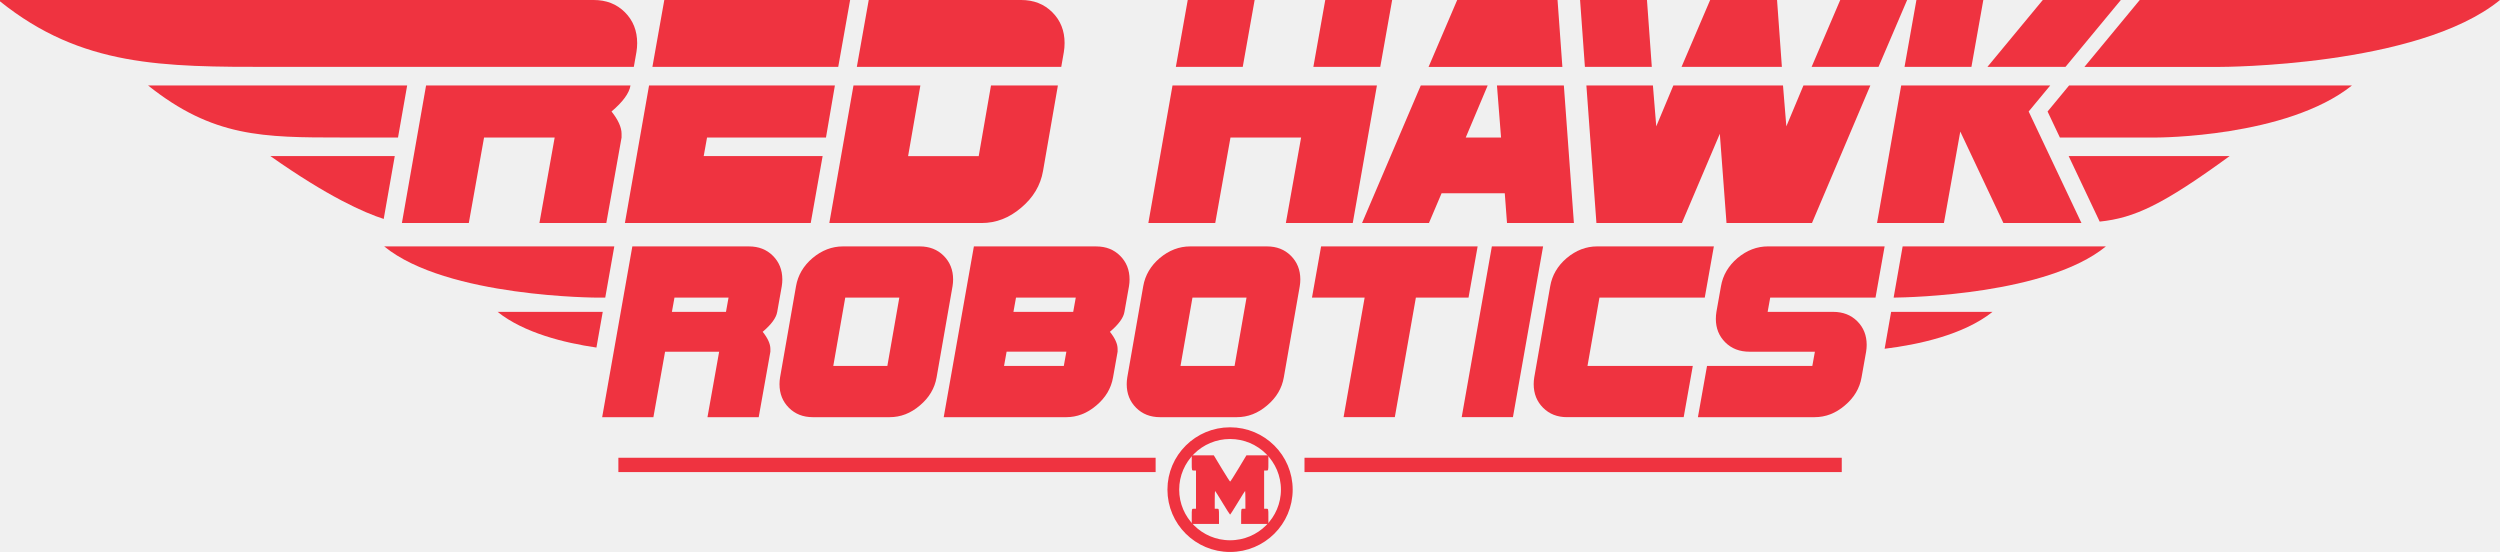
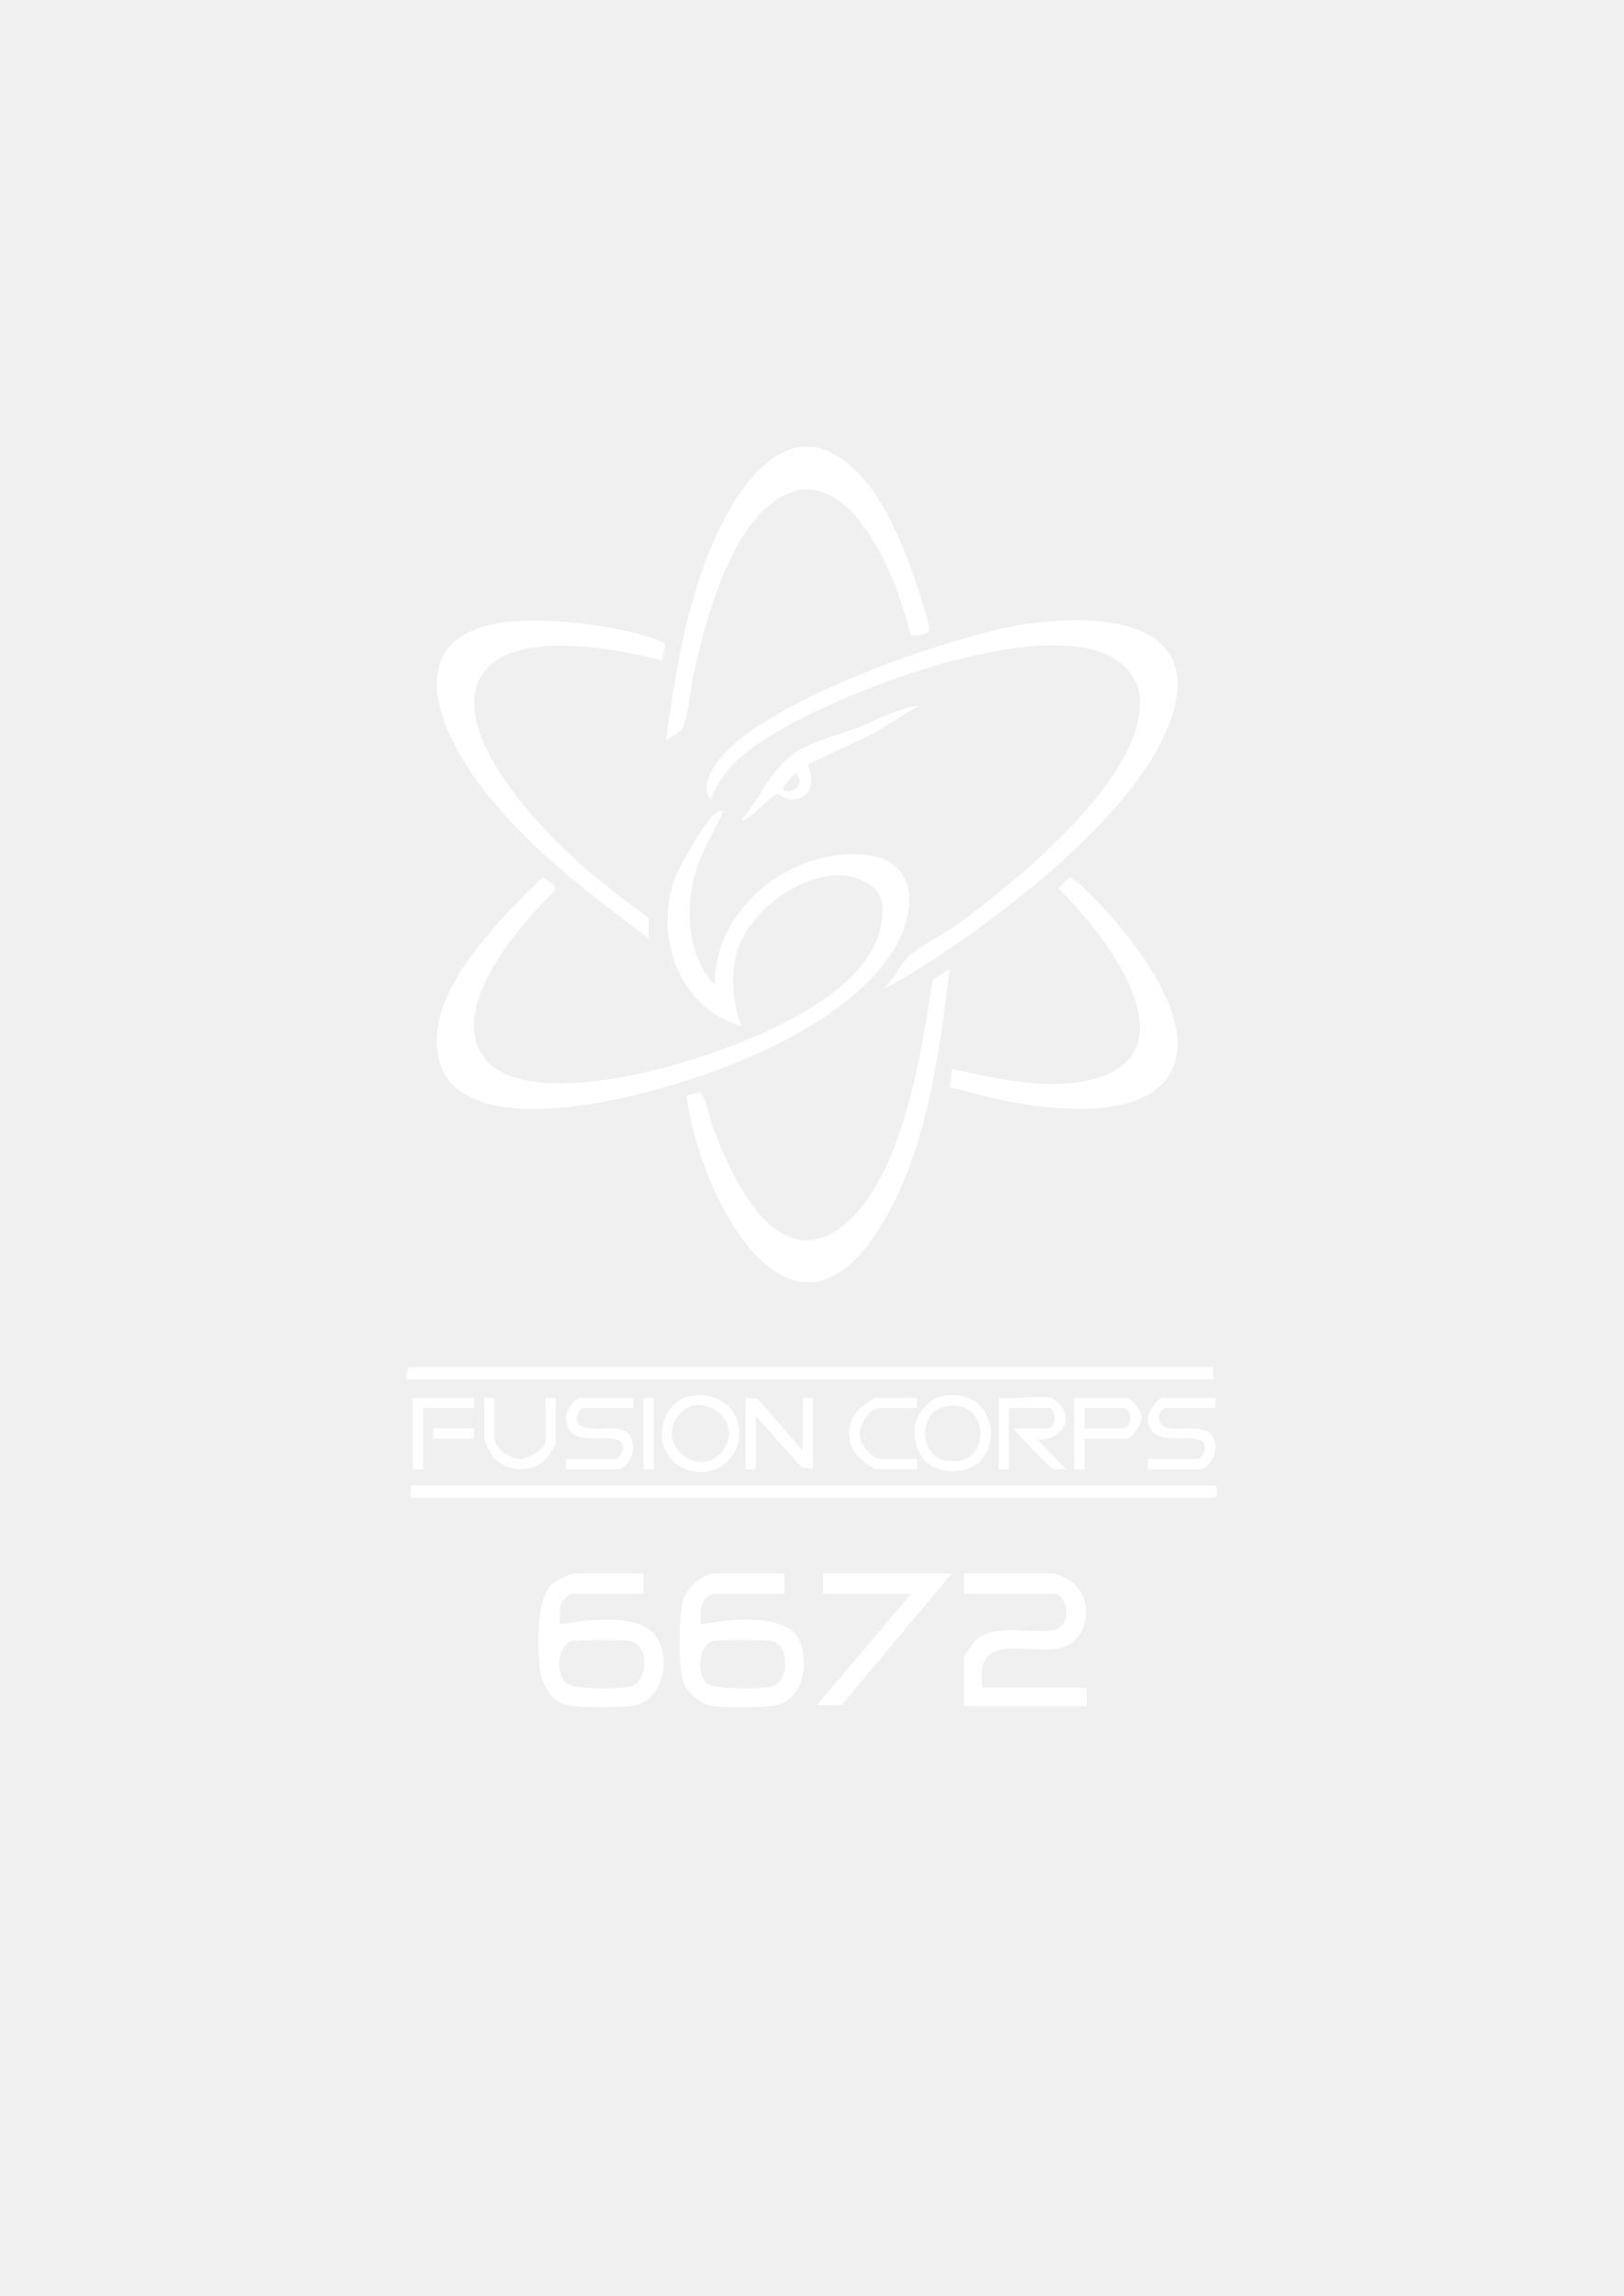
- <svg xmlns="http://www.w3.org/2000/svg" width="199.072mm" height="43.952mm" viewBox="0 0 199.072 43.952" version="1.1" id="svg900">
-   <defs id="defs897" />
-   <g id="layer1" transform="translate(-5.858947,-126.3131)">
-     <g id="g14150-0" transform="matrix(0.9483507,0,0,0.9483507,-677.1537,-755.6627)">
-       <g id="g1203" transform="translate(0.1374867)" style="fill:#ef3340;fill-opacity:1">
-         <path d="m 791.455,930.01 -0.999,5.617 h -15.603 l 0.999,-5.617 z m -1.279,7.178 -0.749,4.369 h -9.986 l -0.281,1.56 h 9.986 l -0.999,5.617 H 772.544 l 2.028,-11.547 z" id="path6387-2-6-0-3-8-7-86-8-4-0-4-8" style="font-size:74.771px;font-family:'SF Sports Night';-inkscape-font-specification:'SF Sports Night';fill:#ef3340;fill-opacity:1;stroke:#000000;stroke-width:0" />
-         <path d="m 809.462,933.63 q 0,0.374 -0.062,0.749 l -0.218,1.248 h -17.164 l 0.999,-5.617 h 12.795 q 1.592,0 2.621,1.03 1.03,1.03 1.03,2.59 z m -0.562,3.558 -1.248,7.178 q -0.312,1.81 -1.841,3.09 -1.498,1.28 -3.308,1.28 h -12.795 l 2.028,-11.547 h 5.617 l -1.03,5.929 h 5.929 l 1.03,-5.929 z" id="path6389-5-6-9-3-5-9-2-81-3-1-1-4" style="font-size:74.771px;font-family:'SF Sports Night';-inkscape-font-specification:'SF Sports Night';fill:#ef3340;fill-opacity:1;stroke:#000000;stroke-width:0" />
-         <g id="g6409-1-8-3-3-7-3-0-3-8-8-7-44" transform="matrix(0.3756316,0,0,0.3756316,837.6403,-139.0188)" style="font-size:74.771px;font-family:'SF Sports Night';-inkscape-font-specification:'SF Sports Night';fill:#ef3340;fill-opacity:1;stroke:#000000;stroke-width:0">
-           <path d="m -1.793,2845.95 -2.659,14.954 h -14.954 l 2.659,-14.954 z m -30.739,0 -2.659,14.954 h -14.954 l 2.659,-14.954 z m 27.333,19.108 -5.4,30.739 h -14.954 l 3.406,-19.108 h -15.785 l -3.406,19.108 h -14.954 l 5.4,-30.739 z" id="path6391-4-6-0-1-7-5-7-1-9-8-8-9" style="fill:#ef3340;fill-opacity:1" />
-           <path d="M 36.257,2860.905 H 6.348 l 6.397,-14.954 h 22.431 z m 2.575,34.893 H 23.878 l -0.498,-6.646 H 9.256 l -2.825,6.646 H -8.523 l 13.126,-30.739 H 15.736 q 3.655,0 3.822,0 l -4.902,11.631 h 7.892 l -0.914,-11.631 h 14.954 z" id="path6393-6-3-6-9-6-0-7-9-9-7-6-8" style="fill:#ef3340;fill-opacity:1" />
-           <path d="m 113.32,2845.95 -6.397,14.954 H 91.969 l 6.397,-14.954 z m -27.997,14.954 h -22.431 l 6.397,-14.954 h 14.954 z m -29.077,0 h -14.954 l -1.08,-14.954 h 14.954 z m 48.85,4.154 -13.043,30.739 H 72.944 l -1.495,-19.939 -8.474,19.939 H 43.866 l -2.243,-30.739 h 14.871 l 0.748,9.139 3.822,-9.139 h 24.508 l 0.748,9.139 3.822,-9.139 z" id="path6395-4-6-1-9-3-3-9-8-5-3-7-4" style="fill:#ef3340;fill-opacity:1" />
-           <path d="m 161.09,2845.95 -12.379,14.954 h -17.446 l 12.379,-14.954 z m -30.739,0 -2.659,14.954 h -14.954 l 2.659,-14.954 z m 21.933,49.847 H 134.837 l -9.637,-20.437 -3.655,20.437 h -14.954 l 5.4,-30.739 h 33.314 l -4.819,5.816 z" id="path6397-7-2-6-1-5-3-4-1-8-0-4-5" style="fill:#ef3340;fill-opacity:1" />
-         </g>
-         <path id="rect10016-6-4-7-5-8-0-1-2" style="fill:#ef3340;fill-opacity:1;stroke:#000000;stroke-width:0;stroke-dasharray:none" d="m 720.074,930.01 v 0.113 c 6.855,5.504 13.661,5.504 22.794,5.504 h 13.261 6.313 10.851 l 0.219,-1.248 c 0.042,-0.25 0.062,-0.499 0.062,-0.749 0,-1.04 -0.343,-1.904 -1.03,-2.591 -0.687,-0.687 -1.56,-1.029 -2.622,-1.029 h -7.481 -5.314 z m 12.432,7.177 c 5.455,4.351 9.647,4.369 16.265,4.369 h 4.722 l 0.768,-4.369 z m 23.343,0 -0.768,4.369 -0.236,1.345 -0.038,0.215 -0.987,5.617 h 5.618 l 1.28,-7.177 h 5.929 l -1.28,7.177 h 5.617 l 1.28,-7.177 v -0.312 c 0,-0.541 -0.281,-1.165 -0.843,-1.872 0.957,-0.811 1.488,-1.54 1.592,-2.185 h -15.544 z m -13.073,5.929 c 4.848,3.416 7.881,4.753 9.516,5.278 l 0.928,-5.278 z" />
-         <g id="g12329-2-6-9" transform="translate(341.5888,323.6256)" style="fill:#ef3340;fill-opacity:1">
-           <path id="rect10016-6-5-4-5-4-7-2" style="fill:#ef3340;fill-opacity:1;stroke:#000000;stroke-width:0;stroke-dasharray:none" d="m 552.216,613.562 -1.806,2.185 1.034,2.184 h 8.135 c 0,0 10.914,8e-5 16.388,-4.369 z" />
-           <path id="rect10018-7-0-6-8-4-6-4" style="fill:#ef3340;fill-opacity:1;stroke:#000000;stroke-width:0;stroke-dasharray:none" d="m 552.182,619.491 2.604,5.501 c 2.94,-0.307 5.315,-1.425 10.91,-5.501 z" />
-           <path id="path11925-8-2-91-9-10" style="fill:#ef3340;fill-opacity:1;stroke:#000000;stroke-width:0;stroke-dasharray:none" d="m 558.149,606.385 -4.644,5.617 h 11.405 c 0,0 16.625,0 23.488,-5.617 z" />
-         </g>
-       </g>
-       <g id="g1189" transform="translate(-1.257527,-0.5579863)">
-         <g id="g15968-1-2-8-6-6-3-7" transform="matrix(0.6618473,0,0,0.658812,1273.062,-302.2231)" style="stroke-width:1.491;stroke-dasharray:none">
-           <path style="fill:#ef3340;fill-opacity:1;stroke-width:1.491;stroke-dasharray:none" d="m -682.224,1937.04 c 0,-0.965 0.002,-0.972 0.27,-0.972 h 0.27 v -2.43 -2.431 h -0.27 c -0.268,0 -0.27,-0.01 -0.27,-0.972 v -0.972 h 1.399 1.399 l 1.004,1.674 c 0.552,0.921 1.034,1.674 1.07,1.674 0.036,0 0.516,-0.753 1.066,-1.674 l 1.001,-1.674 h 1.392 1.392 v 0.972 c 0,0.965 -0.002,0.972 -0.27,0.972 h -0.27 v 2.431 2.43 h 0.27 c 0.268,0 0.27,0.01 0.27,0.972 v 0.972 h -1.728 -1.728 v -0.972 c 0,-0.965 0.002,-0.972 0.27,-0.972 h 0.27 v -1.134 c 0,-0.624 -0.016,-1.134 -0.036,-1.134 -0.02,0 -0.445,0.681 -0.944,1.512 -0.5,0.832 -0.933,1.511 -0.963,1.509 -0.03,0 -0.463,-0.683 -0.961,-1.512 -0.498,-0.83 -0.923,-1.509 -0.945,-1.509 -0.022,0 -0.04,0.51 -0.04,1.134 v 1.134 h 0.27 c 0.268,0 0.27,0.01 0.27,0.972 v 0.972 h -1.728 -1.728 z" id="path648-6-7-0-33-9-1-5-2-21-0-0-3-3-54" />
-         </g>
-         <g id="g6899">
-           <circle style="fill:none;fill-opacity:1;stroke:#ef3340;stroke-width:1.491;stroke-dasharray:none;stroke-opacity:1" id="path9310-5-9-0-8-2-1-2-2-0-1-8-7-7-0" cx="-677.363" cy="1933.638" r="7.199" transform="matrix(0.6618473,0,0,0.658812,1273.062,-302.2231)" />
-           <path style="fill:#b31b1b;fill-opacity:1;stroke:#ef3340;stroke-width:1.203;stroke-dasharray:none;stroke-opacity:1" d="m 831.002,969.605 h 45.11" id="path12723-7-3-5-0-6-7-6-2-1-4-7-8-68" />
-           <path style="fill:#ef3340;fill-opacity:1;stroke:#ef3340;stroke-width:1.203;stroke-dasharray:none;stroke-opacity:1" d="M 773.391,969.605 H 818.501" id="path12723-7-3-5-0-6-7-6-2-1-4-7-8-68-6" />
-         </g>
-       </g>
-       <g id="g1243" style="fill:#ef3340;fill-opacity:1" transform="translate(-0.1374848)">
-         <g id="g13287-4-2" transform="translate(342.7798,-62.99127)" style="fill:#ef3340;fill-opacity:1">
-           <path d="m 443.258,1016.463 q 0,0.287 -0.048,0.574 l -0.382,2.151 q -0.119,0.741 -1.219,1.673 0.645,0.812 0.645,1.434 0,0.119 0,0.239 l -0.98,5.496 h -4.302 l 0.98,-5.496 h -4.54 l -0.98,5.496 h -4.302 l 2.533,-14.338 h 9.798 q 1.219,0 2.007,0.789 0.789,0.789 0.789,1.984 z m -4.517,1.529 h -4.54 l -0.215,1.195 h 4.54 z" style="font-size:21.002px;font-family:'SF Sports Night NS';-inkscape-font-specification:'SF Sports Night NS';fill:#ef3340;fill-opacity:1;stroke:#000000;stroke-width:0" id="path8089-9-8-3-5-5" />
-           <path d="m 457.597,1016.463 q 0,0.287 -0.048,0.574 l -1.338,7.647 q -0.239,1.386 -1.41,2.366 -1.147,0.98 -2.533,0.98 h -6.452 q -1.219,0 -2.007,-0.789 -0.789,-0.789 -0.789,-1.983 0,-0.287 0.048,-0.574 l 1.338,-7.647 q 0.239,-1.386 1.386,-2.366 1.171,-0.98 2.557,-0.98 h 6.452 q 1.219,0 2.007,0.789 0.789,0.789 0.789,1.984 z m -4.517,1.529 h -4.54 l -1.004,5.735 h 4.54 z" style="font-size:21.002px;font-family:'SF Sports Night NS';-inkscape-font-specification:'SF Sports Night NS';fill:#ef3340;fill-opacity:1;stroke:#000000;stroke-width:0" id="path8091-2-1-6-3-0" />
-           <path d="m 472.413,1016.463 q 0,0.287 -0.048,0.574 l -0.382,2.151 q -0.119,0.741 -1.219,1.673 0.645,0.812 0.645,1.434 0,0.119 0,0.239 l -0.382,2.151 q -0.239,1.386 -1.41,2.366 -1.147,0.98 -2.533,0.98 h -10.276 l 2.533,-14.338 h 10.276 q 1.219,0 2.007,0.789 0.789,0.789 0.789,1.984 z m -4.517,1.529 h -5.018 l -0.215,1.195 h 5.018 z m -0.789,4.54 h -5.018 l -0.215,1.195 h 5.018 z" style="font-size:21.002px;font-family:'SF Sports Night NS';-inkscape-font-specification:'SF Sports Night NS';fill:#ef3340;fill-opacity:1;stroke:#000000;stroke-width:0" id="path8093-8-4-8-77-4" />
-           <path d="m 486.751,1016.463 q 0,0.287 -0.048,0.574 l -1.338,7.647 q -0.239,1.386 -1.41,2.366 -1.147,0.98 -2.533,0.98 h -6.452 q -1.219,0 -2.007,-0.789 -0.789,-0.789 -0.789,-1.983 0,-0.287 0.048,-0.574 l 1.338,-7.647 q 0.239,-1.386 1.386,-2.366 1.171,-0.98 2.557,-0.98 h 6.452 q 1.219,0 2.007,0.789 0.789,0.789 0.789,1.984 z m -4.517,1.529 h -4.54 l -1.004,5.735 h 4.54 z" style="font-size:21.002px;font-family:'SF Sports Night NS';-inkscape-font-specification:'SF Sports Night NS';fill:#ef3340;fill-opacity:1;stroke:#000000;stroke-width:0" id="path8095-1-0-1-7-7" />
-           <path d="m 501.639,1013.691 -0.765,4.301 h -4.421 l -1.768,10.037 h -4.302 l 1.768,-10.037 h -4.421 l 0.765,-4.301 z" style="font-size:21.002px;font-family:'SF Sports Night NS';-inkscape-font-specification:'SF Sports Night NS';fill:#ef3340;fill-opacity:1;stroke:#000000;stroke-width:0" id="path8097-4-7-8-1-3" />
-           <path d="m 507.136,1013.691 -2.533,14.338 h -4.302 l 2.533,-14.338 z" style="font-size:21.002px;font-family:'SF Sports Night NS';-inkscape-font-specification:'SF Sports Night NS';fill:#ef3340;fill-opacity:1;stroke:#000000;stroke-width:0" id="path8099-7-9-4-5-3" />
-           <path d="m 521.474,1013.691 -0.765,4.301 h -8.842 l -1.004,5.735 h 8.842 l -0.765,4.302 h -9.798 q -1.219,0 -2.007,-0.789 -0.789,-0.789 -0.789,-1.983 0,-0.287 0.048,-0.574 l 1.338,-7.647 q 0.239,-1.386 1.386,-2.366 1.171,-0.98 2.557,-0.98 z" style="font-size:21.002px;font-family:'SF Sports Night NS';-inkscape-font-specification:'SF Sports Night NS';fill:#ef3340;fill-opacity:1;stroke:#000000;stroke-width:0" id="path8101-6-7-2-36-7" />
-           <path d="m 535.812,1013.691 -0.765,4.301 h -8.842 l -0.215,1.195 h 5.496 q 1.243,0 2.031,0.789 0.789,0.789 0.789,1.983 0,0.287 -0.048,0.574 l -0.382,2.151 q -0.239,1.386 -1.41,2.366 -1.147,0.98 -2.533,0.98 h -9.798 l 0.765,-4.302 h 8.842 l 0.215,-1.195 h -5.496 q -1.243,0 -2.031,-0.789 -0.789,-0.789 -0.789,-1.96 0,-0.311 0.048,-0.597 l 0.382,-2.151 q 0.239,-1.386 1.386,-2.366 1.171,-0.98 2.557,-0.98 z" style="font-size:21.002px;font-family:'SF Sports Night NS';-inkscape-font-specification:'SF Sports Night NS';fill:#ef3340;fill-opacity:1;stroke:#000000;stroke-width:0" id="path8103-8-7-6-3-0" />
-         </g>
-         <g id="g14090-1" transform="translate(-8.834439,-30.02457)" style="fill:#ef3340;fill-opacity:1">
-           <path id="rect10016-6-5-8-2-2-9-4" style="fill:#ef3340;fill-opacity:1;stroke:#000000;stroke-width:0;stroke-dasharray:none" d="m 887.972,986.221 -0.545,3.098 c 2.791,-0.342 6.626,-1.156 9.059,-3.098 z" />
-           <path id="path11925-4-4-2-5-4" style="fill:#ef3340;fill-opacity:1;stroke:#000000;stroke-width:0;stroke-dasharray:none" d="m 888.939,980.725 -0.757,4.3 c 1.474,-0.017 12.911,-0.279 17.823,-4.3 z" />
-         </g>
-         <g id="g13914-4" transform="translate(3.192143,-93.46507)" style="fill:#ef3340;fill-opacity:1">
-           <path id="rect10016-6-5-8-9-2-7" style="fill:#ef3340;fill-opacity:1;stroke:#000000;stroke-width:0;stroke-dasharray:none" d="m 758.935,1049.661 c 2.219,1.771 5.605,2.604 8.301,2.997 l 0.53,-2.997 z" />
-           <path id="path11925-4-6-0-2" style="fill:#ef3340;fill-opacity:1;stroke:#000000;stroke-width:0;stroke-dasharray:none" d="m 749.415,1044.165 c 5.256,4.301 17.986,4.301 17.986,4.301 h 0.575 l 0.76,-4.301 z" />
-         </g>
-       </g>
-     </g>
-   </g>
+ <svg xmlns="http://www.w3.org/2000/svg" id="Layer_1" version="1.1" viewBox="0 0 595.28 841.89">
+   <defs>
+     <style>
+       .st0 {
+         fill: #fff;
+       }
+     </style>
+   </defs>
+   <path class="st0" d="M265.1,297.6c-3.65,7.99-8.56,15.48-10.69,24.12-3.2,12.98-1.99,29.63,7.69,39.53-.51-27.59,26.86-49.67,53.56-47.96,22.37,1.43,20.68,22.48,10.69,36.96-18.83,27.29-62.04,43.52-93.27,51.22-23.02,5.68-77.26,14.74-72.69-24.04,2.35-19.96,24.73-42.42,38.57-55.82l4.29,2.89.42,1.88c-12.03,11.43-32.46,35.42-29.7,53.04,4.39,28.03,56.61,15.95,74.67,10.66,23.51-6.88,71.34-24.29,74.65-52.63.77-6.62.2-10.53-5.86-13.94-16.86-9.47-43.44,9.45-47.48,26.46-2.02,8.49-1.32,18.12,1.91,26.24-22.89-6.26-32.12-32.76-24.54-54.12.92-2.6,14.16-28.07,17.79-24.5h-.01Z" />
+   <path class="st0" d="M323.5,362.74c3.74-2.82,6.36-8.88,9.23-11.73,3.63-3.6,13.82-8.8,18.7-12.37,21.22-15.53,68.61-53.91,66.42-82.65-.76-9.96-8.9-15.84-17.97-17.97-30.15-7.07-86.86,14.21-113.56,29.48-10.38,5.93-21.71,13.81-25.71,25.59-3.97-3.66.29-11.08,3.02-14.58,16.84-21.62,85.55-45.78,112.74-49.72,21.96-3.18,61.87-3.37,54.41,29.72-7.75,34.41-59.48,74.39-88.18,93.01-6.15,3.99-12.47,8.05-19.1,11.21h0Z" />
+   <path class="st0" d="M242.65,242.18c-16.25-4.34-54.23-11.54-65.45,4.54-13.19,18.91,16.01,51.42,29.06,64.05,9.71,9.4,20.58,17.85,31.52,25.77v7.48c-21.6-16.01-44.53-33.57-60.98-55.06-14.11-18.42-30.75-52.22,3.57-60.04,15.12-3.45,47.11.06,61.53,6.14.68.29,1.9.62,2.03,1.46,0,0-1.28,5.66-1.28,5.66Z" />
+   <path class="st0" d="M251.71,401.76l4.81-1.33c1.66.15,3.83,10.07,4.65,12.32,6.43,17.81,23.3,55.9,47.72,36.85,22-17.16,29.09-64.35,33.07-90.43l6.24-3.91c-3.75,30.39-8.28,65.01-23.82,91.87-34.01,58.82-68.36-9.32-72.67-45.37Z" />
+   <path class="st0" d="M334.04,233.13c-2.08-7.5-4.34-15.01-7.42-22.17-7.49-17.43-23.57-43.07-44.65-25.68-15.61,12.87-23.69,43.54-27.86,62.74-.95,4.38-2.03,17.09-4.34,19.62-.42.47-5.4,3.99-5.62,3.73,3.27-23.59,7.1-47.48,16.11-69.62,10.09-24.78,31.12-55.59,56.88-25.5,7.89,9.22,14.27,24.31,18.12,35.8,1.32,3.93,5.17,15.25,5.33,18.67.1,2.11-4.93,2.43-6.55,2.4h0Z" />
+   <path class="st0" d="M397.34,325.57c13.94,13.39,40.18,44.08,33.24,64.56-6.95,20.49-41.15,17.11-57.81,14.33-8.29-1.38-16.37-3.82-24.51-5.81l.7-6.69c17.09,3.68,38.43,8.87,55.37,2.61,32.68-12.08-1.95-55.26-16.44-68.91l4.2-4.05c.5-.09,4.57,3.3,5.25,3.96h0Z" />
+   <path class="st0" d="M444.76,501.3v4.49H149.08c-.03-1.61-.39-3.46,1.12-4.49h294.56Z" />
+   <path class="st0" d="M150.58,549.23v-4.49h294.56c1.49,0,1.49,4.49,0,4.49H150.58Z" />
+   <path class="st0" d="M235.91,576.94v7.49h-26.57c-.15,0-2.2,1.54-2.38,1.73-2.17,2.46-1.79,6.44-1.74,9.5,8.81-1.7,27.39-4.02,34.08,2.97,7.56,7.91,4.22,25.31-7.58,26.92-4.34.59-18.8.65-22.97-.11-7.27-1.32-10.46-8.6-11.02-15.19-.65-7.59-1.13-23.64,4.45-29.22,1.4-1.4,6.89-4.09,8.64-4.09h25.09ZM234.15,603.41c-.99-.99-2.41-1.62-3.82-1.79-2.83-.35-18.71-.43-20.83.19-5.13,1.5-6.01,12.49-1.67,15.59,2.96,2.11,20.56,2.15,24.02.79,5.07-1.99,5.57-11.5,2.3-14.77h0Z" />
+   <path class="st0" d="M287.57,576.94v7.49h-26.57c-.15,0-2.2,1.54-2.38,1.73-2.17,2.46-1.79,6.43-1.74,9.5,9.81-1.88,33.25-5.09,36.92,7.62,2.65,9.18-.24,21.12-11.1,22.34-4.49.5-18.06.59-22.29-.18-3.8-.69-8.72-5.16-9.92-8.8-1.81-5.52-1.77-24.44-.01-29.99,1.5-4.73,7.02-9.71,12-9.71h25.09ZM285.8,603.41c-.99-.99-2.41-1.62-3.82-1.79-2.83-.35-18.71-.43-20.83.19-5.13,1.5-6.01,12.49-1.67,15.59,2.96,2.11,20.56,2.15,24.02.79,5.07-1.99,5.57-11.5,2.3-14.77h0Z" />
+   <path class="st0" d="M360.18,618.87h38.18v6.74h-44.91v-17.6c0-.83,3.43-5.86,4.47-6.76,6.84-5.9,18.97-2.36,27.36-3.33,8.96-1.04,5.7-13.5,1.48-13.5h-33.31v-7.49h32.56c.97,0,5.24,1.95,6.31,2.67,9.58,6.45,6.87,22.84-4.24,24.86-12.21,2.22-31.08-6.53-27.9,14.4h0Z" />
+   <polygon class="st0" points="348.95 576.94 308.52 625.23 299.55 625.24 333.98 584.42 301.79 584.42 301.79 576.94 348.95 576.94" />
+   <path class="st0" d="M336.97,258.66l-16.45,10.12-24.4,11.58c2.52,5.78,1.66,12.76-5.93,12.76-2.33,0-4.89-2.09-5.26-2.07-1.45.05-11.32,10.98-13.08,9.54,7.04-8.12,10.93-19.04,20.27-25.02,6.12-3.92,15.56-6.16,22.58-8.86,7.32-2.81,14.4-7.07,22.27-8.04h0ZM291.68,283.38l-4.54,5.2c-.89,3.58,9.82.77,4.54-5.2Z" />
+   <path class="st0" d="M385.25,512.53c1,.22,3.84,2.8,4.42,3.81,3.75,6.52-2.75,12.04-9.29,11.54l10.48,10.86c-1.32-.09-2.83.24-4.1,0-2.81-.56-12.53-12.33-15.36-14.96h12.35c4.05,0,3.4-7.49.75-7.49h-14.6v22.47h-3.74v-26.21c5.46.81,14.06-1.09,19.09,0v-.02Z" />
+   <polygon class="st0" points="294.3 532 294.3 512.53 298.05 512.53 298.05 538.74 293.89 538.03 277.09 519.27 277.09 538.74 273.34 538.74 273.34 512.53 277.83 512.91 294.3 532" />
+   <path class="st0" d="M445.51,512.53v3.74h-18.34c-1.25,0-4.02,4.54-.67,6.67,4.93,3.12,18.81-3.47,19.08,7.94.07,3-2.69,7.86-5.68,7.86h-19.09v-3.74h18.34c1.6,0,5.61-6.72-1.48-7.49-5.58-.6-16.4,2.08-16.81-7.18-.11-2.52,3.33-7.8,5.57-7.8h19.09,0Z" />
+   <path class="st0" d="M232.17,512.53v3.74h-18.34c-1.25,0-4.02,4.54-.67,6.67,4.94,3.13,17.98-3.38,18.97,7.28.29,3.14-2.35,8.52-5.58,8.52h-19.09v-3.74h18.34c1.6,0,5.61-6.72-1.48-7.49-5.88-.63-16.13,2.18-16.83-7.21-.2-2.71,2.9-7.77,5.59-7.77h19.09Z" />
+   <path class="st0" d="M252.93,511.95c7.09-1.45,14.79,1.56,17.23,8.64,4.69,13.66-10.22,24.4-21.76,16.53-9.48-6.47-6.62-22.89,4.53-25.17h0ZM249.64,518.03c-11.04,11.11,7.59,25.81,15.81,13.19,6.89-10.59-7.81-21.24-15.81-13.19Z" />
+   <path class="st0" d="M345,511.95c22.33-4.57,24.78,27.58,4.32,27.58-9.9,0-15.03-7.47-13.86-16.91.5-4.1,5.54-9.85,9.54-10.67h0ZM346.5,515.7c-9.97,2.07-9.75,18.38.63,19.99,16.84,2.61,16.24-23.5-.63-19.99Z" />
+   <path class="st0" d="M397.6,527.51v11.23h-3.74v-26.21h19.09c1.82,0,5.62,4.83,5.64,7.1.02,2.52-3.35,7.88-5.64,7.88h-15.35ZM397.6,523.76h13.85c4.05,0,3.4-7.49.75-7.49h-14.6v7.49Z" />
+   <path class="st0" d="M181.27,512.53v14.6c0,3.93,5.61,7.8,9.39,7.9,2.78.07,9.33-3.81,9.33-6.41v-16.1h3.74v16.85c0,.68-3.34,5.47-4.23,6.25-5.84,5.09-15.37,3.82-19.6-2.63-.43-.65-2.37-4.79-2.37-5.12v-15.35h3.74Z" />
+   <path class="st0" d="M336.22,512.53v3.74h-13.85c-3.79,0-7.42,6.33-7.16,10.1.25,3.51,4.45,8.62,7.91,8.62h13.1v3.74h-14.6c-2.02,0-6.59-3.89-7.86-5.62-3.15-4.3-3.28-10.11-.33-14.55,1.23-1.85,6.07-6.04,8.18-6.04h14.61Z" />
+   <polygon class="st0" points="173.78 512.53 173.78 516.27 155.07 516.27 155.07 538.74 151.33 538.74 151.33 512.53 173.78 512.53" />
+   <rect class="st0" x="235.91" y="512.53" width="3.74" height="26.21" />
+   <rect class="st0" x="158.81" y="523.76" width="14.97" height="3.74" />
</svg>
